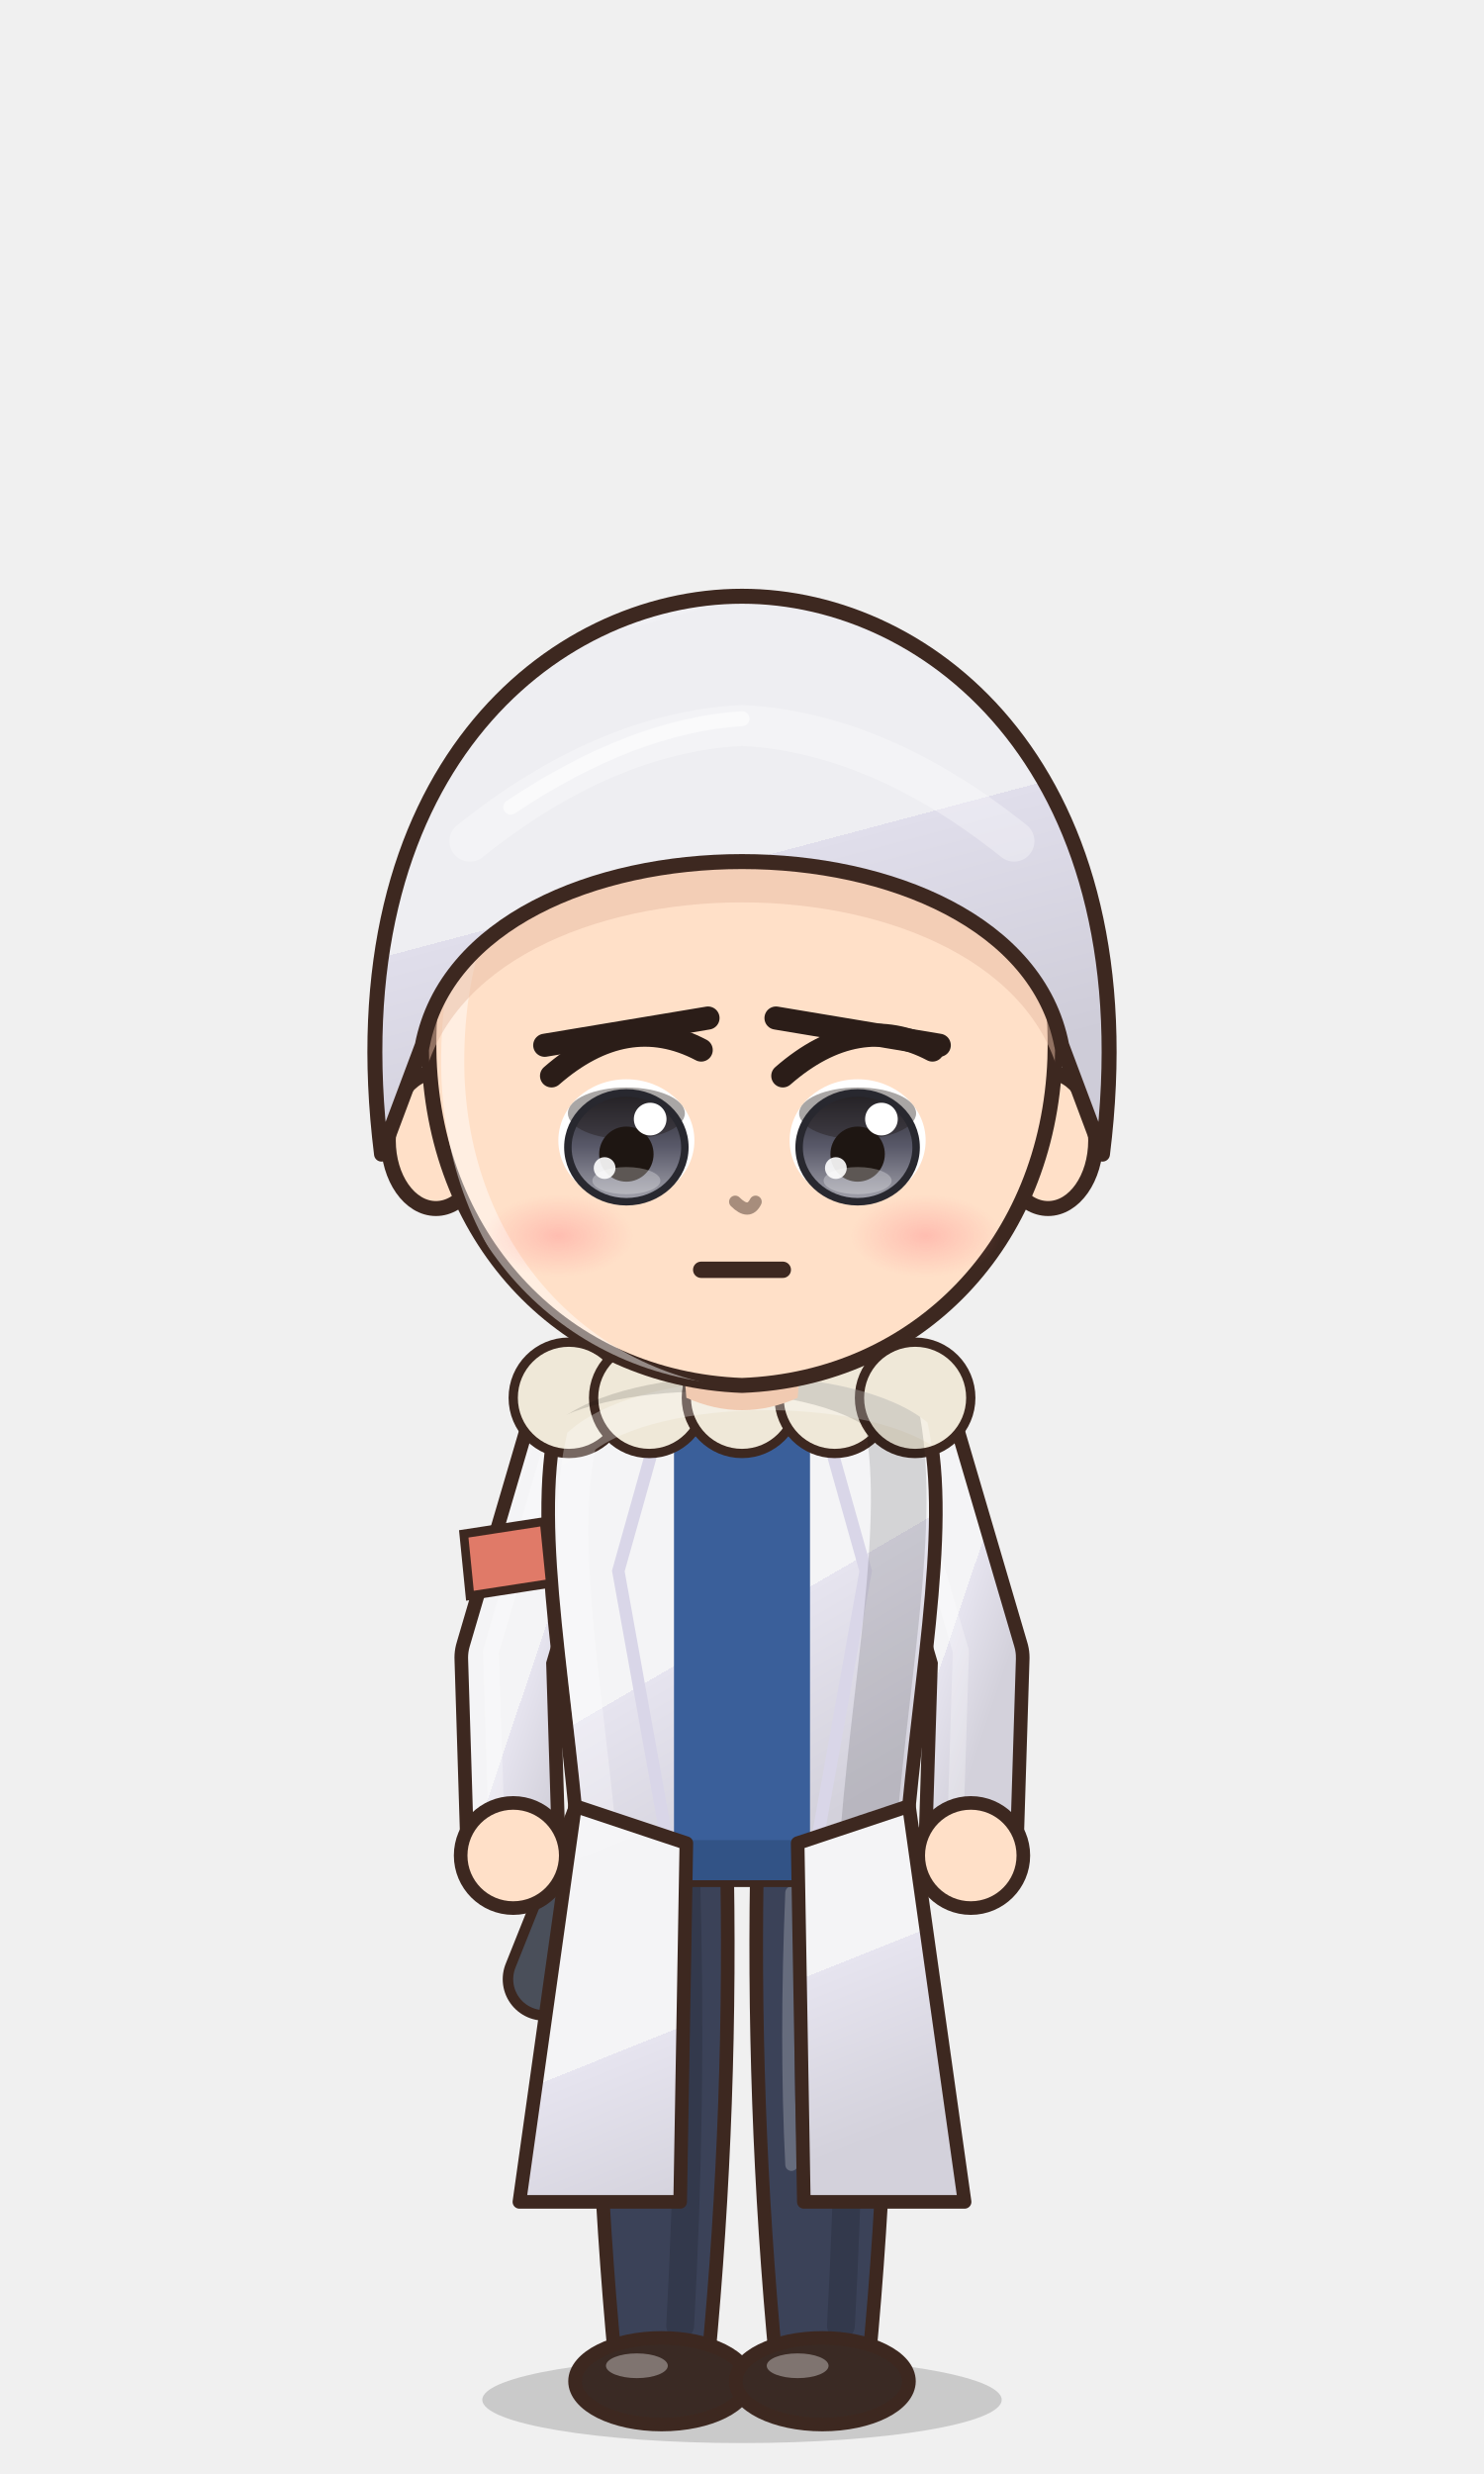
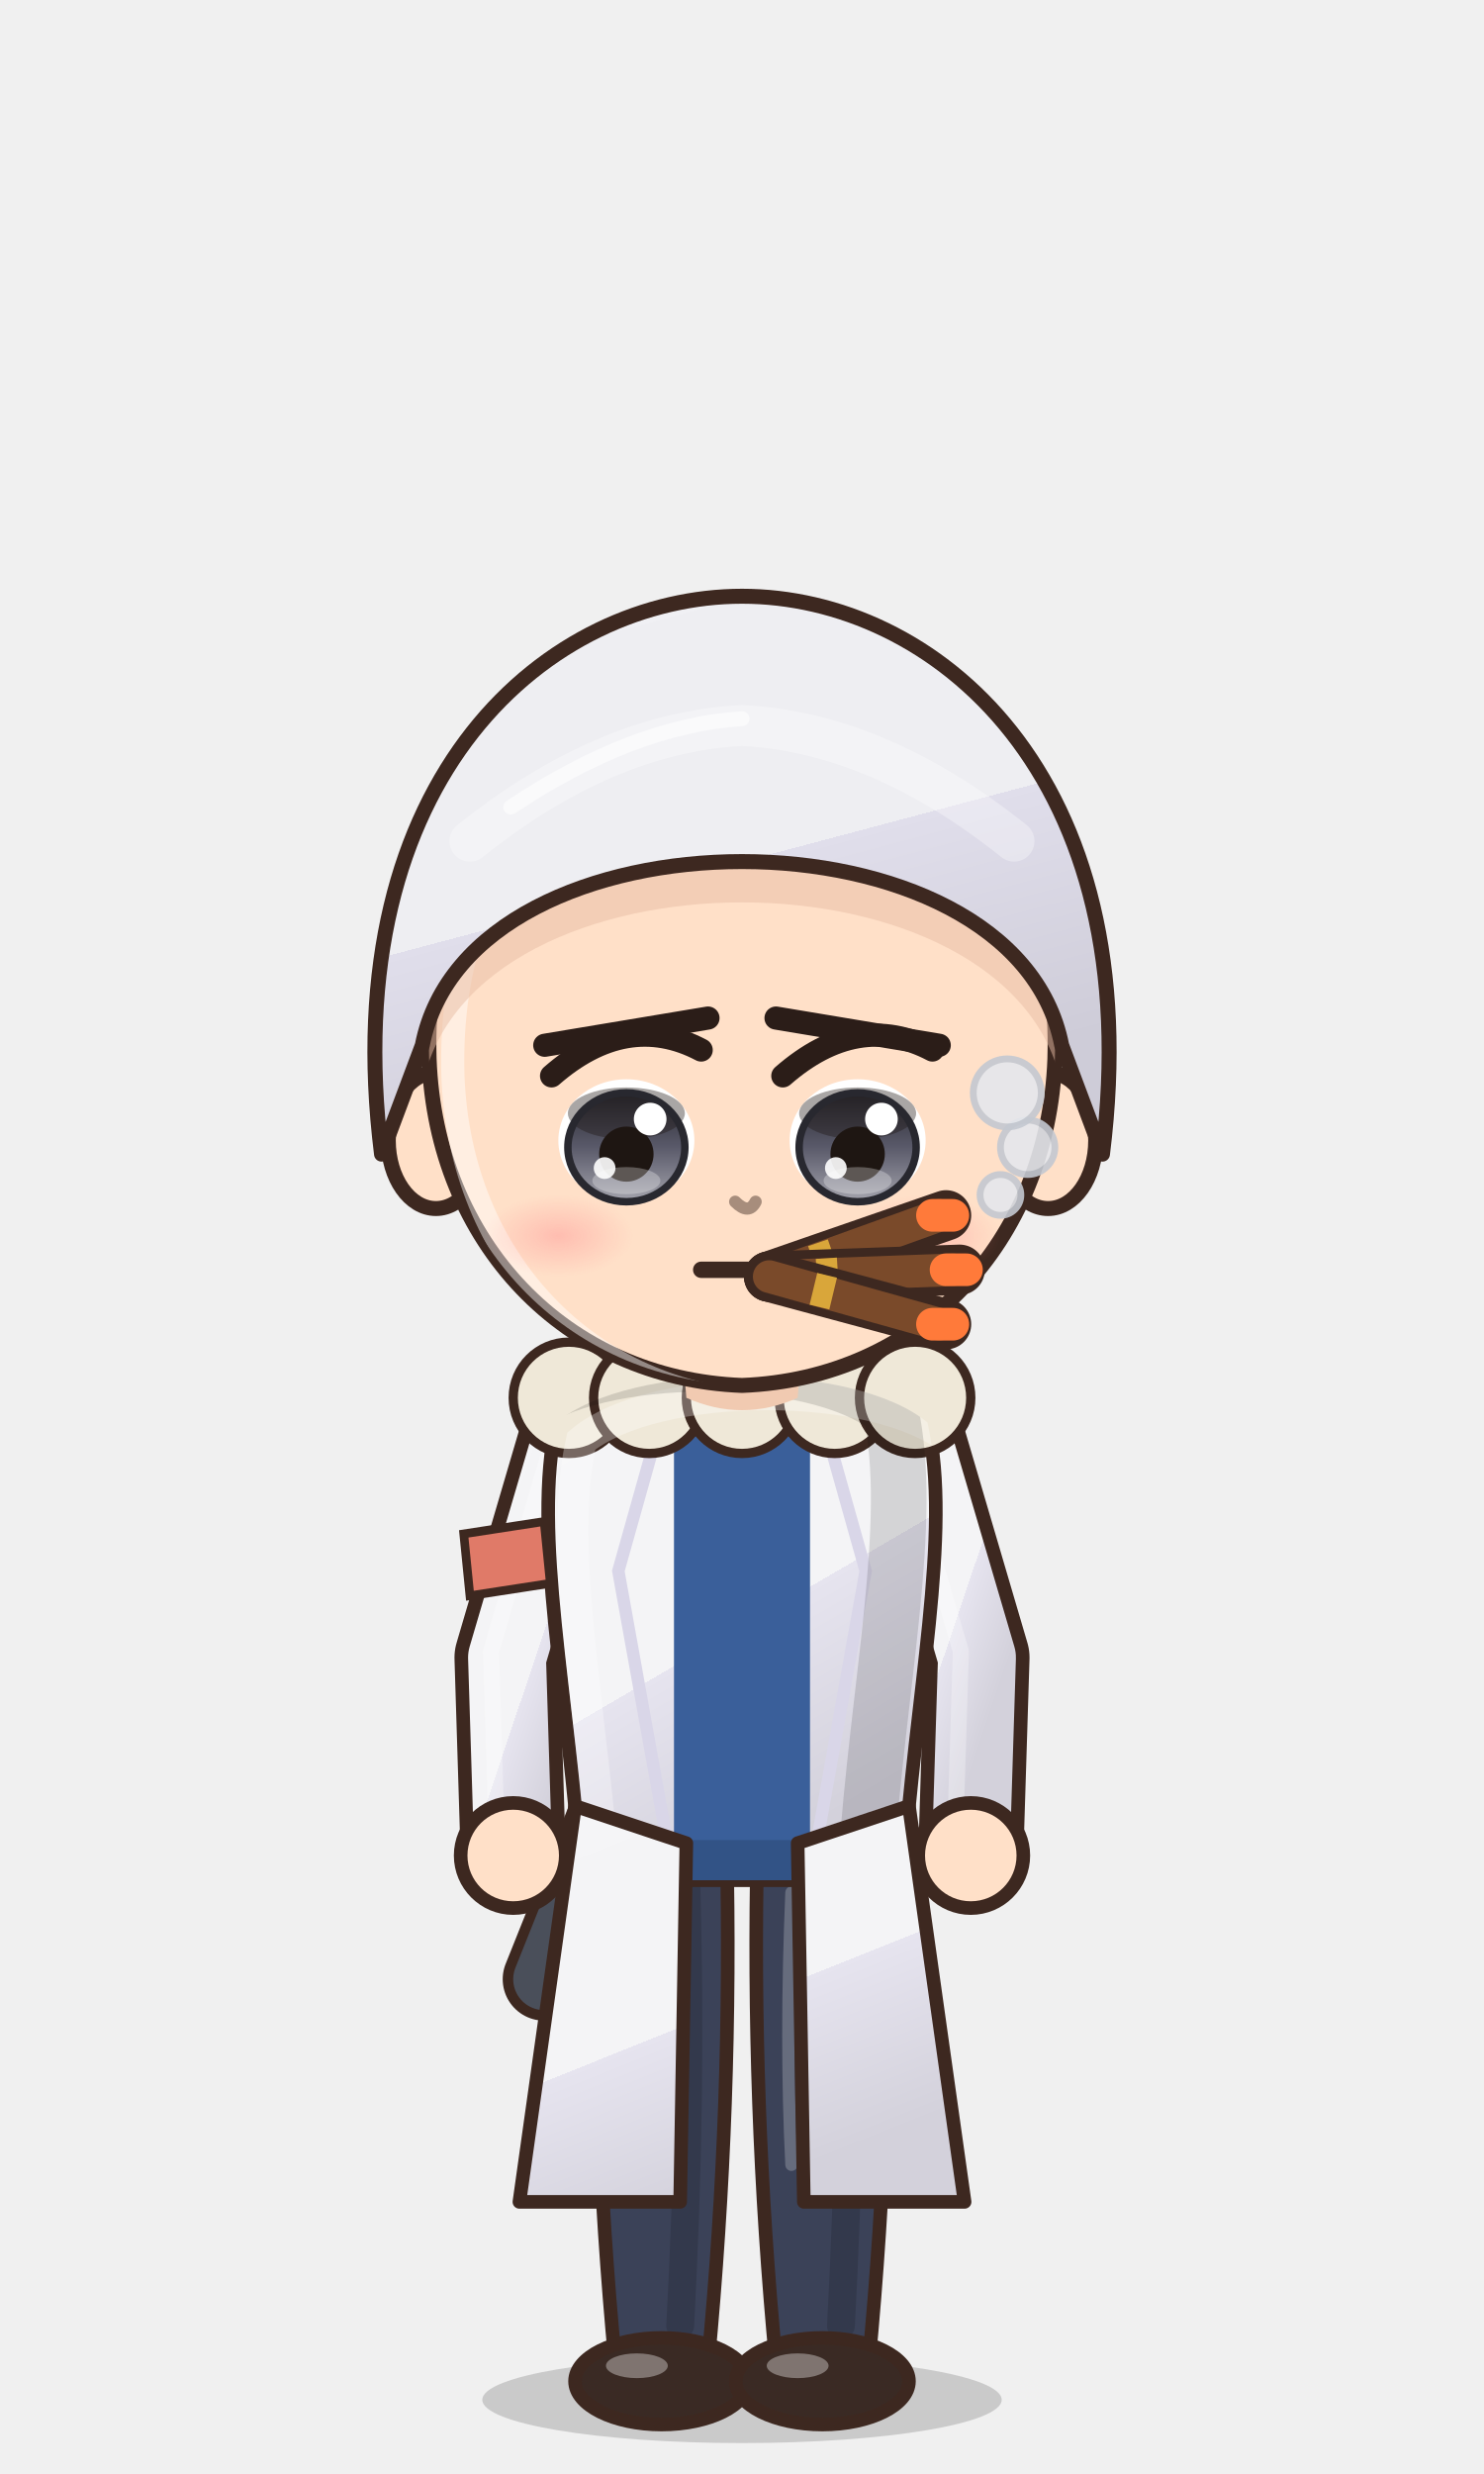
<svg xmlns="http://www.w3.org/2000/svg" viewBox="-120 -180 240 400" width="81.6" height="136.0">
  <defs>
    <linearGradient id="hair137" x1="0" y1="0" x2=".35" y2="1">
      <stop offset="0" stop-color="#f0f0f4" />
      <stop offset=".16" stop-color="#f0f0f4" />
      <stop offset=".16" stop-color="#eeeef2" />
      <stop offset=".58" stop-color="#eeeef2" />
      <stop offset=".58" stop-color="#e0deeb" />
      <stop offset="1" stop-color="#ceccd8" />
    </linearGradient>
    <radialGradient id="skin137" cx=".4" cy=".32" r=".85">
      <stop offset="0" stop-color="#ffe0c8" />
      <stop offset=".84" stop-color="#ffe0c8" />
      <stop offset=".84" stop-color="#f1cab1" />
      <stop offset="1" stop-color="#f1cab1" />
    </radialGradient>
    <linearGradient id="cloth137" x1="0" y1="0" x2=".45" y2="1">
      <stop offset="0" stop-color="#f5f5f7" />
      <stop offset=".16" stop-color="#f5f5f7" />
      <stop offset=".16" stop-color="#f4f4f6" />
      <stop offset=".6" stop-color="#f4f4f6" />
      <stop offset=".6" stop-color="#e6e4ef" />
      <stop offset="1" stop-color="#d3d1db" />
    </linearGradient>
    <linearGradient id="iris137" x1="0" y1="0" x2="0" y2="1">
      <stop offset="0" stop-color="#28282f" />
      <stop offset=".5" stop-color="#5a5a6a" />
      <stop offset="1" stop-color="#a4a4ad" />
    </linearGradient>
    <linearGradient id="gold137" x1="0" y1="0" x2="1" y2="1">
      <stop offset="0" stop-color="#f6d27a" />
      <stop offset=".55" stop-color="#d9a63a" />
      <stop offset="1" stop-color="#a8761e" />
+     </linearGradient>
+     <linearGradient id="steel137" x1="0" y1="0" x2="1" y2="1">
+       <stop offset="0" stop-color="#e4e8ee" />
+       <stop offset=".5" stop-color="#9aa3ad" />
+       <stop offset="1" stop-color="#5a606a" />
    </linearGradient>
    <radialGradient id="hawkiris137" cx=".45" cy=".4" r=".7">
      <stop offset="0" stop-color="#ffe27a" />
      <stop offset=".6" stop-color="#e8a52a" />
      <stop offset="1" stop-color="#9a5a12" />
    </radialGradient>
    <linearGradient id="straw137" x1="0" y1="0" x2=".3" y2="1">
      <stop offset="0" stop-color="#ffe7aa" />
      <stop offset=".16" stop-color="#ffe7aa" />
      <stop offset=".16" stop-color="#ffe39a" />
      <stop offset=".58" stop-color="#ffe39a" />
      <stop offset=".58" stop-color="#e9b456" />
      <stop offset="1" stop-color="#d6a54f" />
    </linearGradient>
    <radialGradient id="blush137">
      <stop offset="0" stop-color="#ff7f86" stop-opacity=".9" />
      <stop offset="1" stop-color="#ff7f86" stop-opacity="0" />
    </radialGradient>
    <clipPath id="face137">
      <path d="M -46,-4 C -47,-38 -25,-55 0,-55 C 25,-55 47,-38 46,-4 C 45,23 26,43 0,44 C -26,43 -45,23 -46,-4 Z" />
    </clipPath>
    <clipPath id="torso137">
      <path d="M -30,50 C -34,68 -28,94 -26,124 L 26,124 C 28,94 34,68 30,50 C 18,40 -18,40 -30,50 Z" />
    </clipPath>
  </defs>
  <ellipse cx="0" cy="208" rx="42" ry="7" fill="#000000" opacity=".16" />
  <g transform="translate(0,44) scale(1.1) translate(0,-44)" />
  <path d="M -32,140 L 40,-40" stroke="#3d2820" stroke-width="13.4" stroke-linecap="round" />
  <path d="M -32,140 L 40,-40" stroke="#4a4f5a" stroke-width="10" stroke-linecap="round" />
  <path d="M 30,-16 L 48,-22" stroke="#3d2820" stroke-width="9.4" stroke-linecap="round" />
  <path d="M 30,-16 L 48,-22" stroke="#4a4f5a" stroke-width="6" stroke-linecap="round" />
  <path d="M -23.5,118 Q -24.5,160.0 -20.5,202 L -5.5,202 Q -1.5,160.0 -2.5,118 Z" fill="#3b4258" stroke="#3d2820" stroke-width="2.2" stroke-linejoin="round" />
  <path d="M -9,124 Q -8,160 -10,196" stroke="#000000" stroke-width="4.5" fill="none" opacity=".14" stroke-linecap="round" />
  <path d="M -18,126 Q -19,150 -18,170" stroke="#ffffff" stroke-width="2" fill="none" opacity=".22" stroke-linecap="round" />
  <ellipse cx="-13" cy="205" rx="14" ry="7" fill="#3a2a24" stroke="#3d2820" stroke-width="2.2" stroke-linejoin="round" />
  <ellipse cx="-17" cy="202.5" rx="5" ry="2" fill="#ffffff" opacity=".35" />
  <path d="M 2.5,118 Q 1.5,160.0 5.5,202 L 20.5,202 Q 24.5,160.0 23.5,118 Z" fill="#3b4258" stroke="#3d2820" stroke-width="2.2" stroke-linejoin="round" />
  <path d="M 17,124 Q 18,160 16,196" stroke="#000000" stroke-width="4.5" fill="none" opacity=".14" stroke-linecap="round" />
  <path d="M 8,126 Q 7,150 8,170" stroke="#ffffff" stroke-width="2" fill="none" opacity=".22" stroke-linecap="round" />
  <ellipse cx="13" cy="205" rx="14" ry="7" fill="#3a2a24" stroke="#3d2820" stroke-width="2.2" stroke-linejoin="round" />
  <ellipse cx="9" cy="202.5" rx="5" ry="2" fill="#ffffff" opacity=".35" />
  <path d="M -28,54 L -38,88 L -37,120" stroke="#3d2820" stroke-width="17" fill="none" stroke-linecap="round" stroke-linejoin="round" />
  <path d="M -28,54 L -38,88 L -37,120" stroke="url(#cloth137)" stroke-width="12.6" fill="none" stroke-linecap="round" stroke-linejoin="round" />
  <path d="M -28,54 L -38,88 L -37,120" transform="translate(-2.6,-1)" stroke="#ffffff" stroke-width="2.6" fill="none" stroke-linecap="round" stroke-linejoin="round" opacity=".28" />
  <path d="M 28,54 L 38,88 L 37,120" stroke="#3d2820" stroke-width="17" fill="none" stroke-linecap="round" stroke-linejoin="round" />
  <path d="M 28,54 L 38,88 L 37,120" stroke="url(#cloth137)" stroke-width="12.6" fill="none" stroke-linecap="round" stroke-linejoin="round" />
  <path d="M 28,54 L 38,88 L 37,120" transform="translate(-2.6,-1)" stroke="#ffffff" stroke-width="2.6" fill="none" stroke-linecap="round" stroke-linejoin="round" opacity=".28" />
  <path d="M -30,50 C -34,68 -28,94 -26,124 L 26,124 C 28,94 34,68 30,50 C 18,40 -18,40 -30,50 Z" fill="url(#cloth137)" stroke="#3d2820" stroke-width="2.2" stroke-linejoin="round" />
  <path d="M -11,42 L 11,42 L 11,124 L -11,124 Z" fill="#3a5f9a" />
  <path d="M -11,42 L -20,74 L -11,124 M 11,42 L 20,74 L 11,124" stroke="#d9d6e8" stroke-width="2" fill="none" />
  <circle cx="-28" cy="46" r="9" fill="#efe8d8" stroke="#3d2820" stroke-width="1.5" />
  <circle cx="-15" cy="46" r="9" fill="#efe8d8" stroke="#3d2820" stroke-width="1.5" />
  <circle cx="0" cy="46" r="9" fill="#efe8d8" stroke="#3d2820" stroke-width="1.5" />
  <circle cx="15" cy="46" r="9" fill="#efe8d8" stroke="#3d2820" stroke-width="1.5" />
  <circle cx="28" cy="46" r="9" fill="#efe8d8" stroke="#3d2820" stroke-width="1.5" />
  <g clip-path="url(#torso137)">
    <path d="M -30,50 C -34,68 -28,94 -26,124 L 26,124 C 28,94 34,68 30,50 C 18,40 -18,40 -30,50 Z" transform="translate(4,3)" fill="none" stroke="#ffffff" stroke-width="5" opacity=".3" />
    <path d="M -30,50 C -34,68 -28,94 -26,124 L 26,124 C 28,94 34,68 30,50 C 18,40 -18,40 -30,50 Z" transform="translate(-6,-2)" fill="none" stroke="#000000" stroke-width="9" opacity=".13" />
  </g>
  <path d="M -27,112 L -36,176 L -10,176 L -9,118 Z M 27,112 L 36,176 L 10,176 L 9,118 Z" fill="url(#cloth137)" stroke="#3d2820" stroke-width="2.2" stroke-linejoin="round" />
  <circle cx="-37" cy="120" r="8.5" fill="url(#skin137)" stroke="#3d2820" stroke-width="2.2" />
  <circle cx="37" cy="120" r="8.5" fill="url(#skin137)" stroke="#3d2820" stroke-width="2.2" />
  <path d="M -45,68 L -32,66 L -31,76 L -44,78 Z" fill="#e07a68" stroke="#3d2820" stroke-width="1.4" />
  <path d="M -10,34 L 10,34 L 9,46 Q 0,50 -9,46 Z" fill="#f1cab1" />
  <g transform="translate(0,44) scale(1.1) translate(0,-44)">
    <ellipse cx="-45" cy="8" rx="7" ry="10" fill="url(#skin137)" stroke="#3d2820" stroke-width="2.2" stroke-linejoin="round" />
    <ellipse cx="45" cy="8" rx="7" ry="10" fill="url(#skin137)" stroke="#3d2820" stroke-width="2.2" stroke-linejoin="round" />
    <path d="M -46,-4 C -47,-38 -25,-55 0,-55 C 25,-55 47,-38 46,-4 C 45,23 26,43 0,44 C -26,43 -45,23 -46,-4 Z" fill="url(#skin137)" stroke="#3d2820" stroke-width="2.2" stroke-linejoin="round" />
    <g clip-path="url(#face137)">
      <path d="M -46,-4 C -47,-38 -25,-55 0,-55 C 25,-55 47,-38 46,-4 C 45,23 26,43 0,44 C -26,43 -45,23 -46,-4 Z" transform="translate(3.5,2.5)" fill="none" stroke="#ffffff" stroke-width="3.4" opacity=".45" />
    </g>
    <g clip-path="url(#face137)">
      <path d="M -53,10 C -60,-46 -28,-72 0,-72 C 28,-72 60,-46 53,10 L 47,-6 C 40,-42 -40,-42 -47,-6 Z" transform="translate(0,6)" fill="#e7bca4" opacity=".5" />
    </g>
    <ellipse cx="-17" cy="8" rx="10" ry="9" fill="#ffffff" />
    <ellipse cx="-17" cy="9" rx="8.6" ry="8" fill="url(#iris137)" />
    <ellipse cx="-17" cy="4.0" rx="8.6" ry="3.8" fill="#1e1612" opacity=".38" />
    <ellipse cx="-17" cy="9" rx="8.6" ry="8" fill="none" stroke="#28282f" stroke-width="1.1" />
    <ellipse cx="-17" cy="10" rx="4" ry="4.05" fill="#1e1612" />
    <ellipse cx="-17" cy="13.9" rx="5" ry="2.0" fill="#ffffff" opacity=".28" />
    <circle cx="-13.5" cy="4.85" r="2.4" fill="#ffffff" />
    <circle cx="-20.2" cy="12.05" r="1.6" fill="#ffffff" opacity=".9" />
    <path d="M -28,-1.5 Q -17,-11.1 -6,-5.3" stroke="#2b1d18" stroke-width="3.4" fill="none" stroke-linecap="round" />
    <path d="M -29,-6 L -5,-10" stroke="#2b1d18" stroke-width="3.4" stroke-linecap="round" />
    <ellipse cx="17" cy="8" rx="10" ry="9" fill="#ffffff" />
    <ellipse cx="17" cy="9" rx="8.6" ry="8" fill="url(#iris137)" />
    <ellipse cx="17" cy="4.0" rx="8.6" ry="3.8" fill="#1e1612" opacity=".38" />
    <ellipse cx="17" cy="9" rx="8.6" ry="8" fill="none" stroke="#28282f" stroke-width="1.1" />
    <ellipse cx="17" cy="10" rx="4" ry="4.05" fill="#1e1612" />
    <ellipse cx="17" cy="13.9" rx="5" ry="2.0" fill="#ffffff" opacity=".28" />
    <circle cx="20.5" cy="4.85" r="2.4" fill="#ffffff" />
    <circle cx="13.8" cy="12.05" r="1.6" fill="#ffffff" opacity=".9" />
    <path d="M 6,-1.5 Q 17,-11.1 28,-5.3" stroke="#2b1d18" stroke-width="3.4" fill="none" stroke-linecap="round" />
    <path d="M 5,-10 L 29,-6" stroke="#2b1d18" stroke-width="3.4" stroke-linecap="round" />
    <path d="M -6,27 L 6,27" stroke="#3d2820" stroke-width="2.4" stroke-linecap="round" />
    <ellipse cx="-27" cy="22" rx="11" ry="6" fill="url(#blush137)" opacity="0.40" />
    <ellipse cx="27" cy="22" rx="11" ry="6" fill="url(#blush137)" opacity="0.40" />
    <path d="M -1,17 Q 1,19 2,17" stroke="#a78d7c" stroke-width="1.8" fill="none" stroke-linecap="round" />
+     <path d="M 4,28 L 30,19" stroke="#3d2820" stroke-width="7.4" stroke-linecap="round" />
+     <path d="M 4,28 L 29,19" stroke="#7a4a2a" stroke-width="4.8" stroke-linecap="round" />
+     <path d="M 10.5,25.8 L 13.4,24.8" stroke="#d9a63a" stroke-width="4.8" />
+     <path d="M 28,19 L 31,19" stroke="#ff7a3a" stroke-width="4.8" stroke-linecap="round" />
+     <path d="M 4,28 L 32,27" stroke="#3d2820" stroke-width="7.4" stroke-linecap="round" />
+     <path d="M 4,28 L 31,27" stroke="#7a4a2a" stroke-width="4.8" stroke-linecap="round" />
+     <path d="M 11.0,27.8 L 14.1,27.6" stroke="#d9a63a" stroke-width="4.8" />
+     <path d="M 30,27 L 33,27" stroke="#ff7a3a" stroke-width="4.8" stroke-linecap="round" />
+     <path d="M 4,28 L 30,35" stroke="#3d2820" stroke-width="7.4" stroke-linecap="round" />
+     <path d="M 4,28 L 29,35" stroke="#7a4a2a" stroke-width="4.8" stroke-linecap="round" />
+     <path d="M 10.5,29.8 L 13.4,30.5" stroke="#d9a63a" stroke-width="4.8" />
+     <path d="M 28,35 L 31,35" stroke="#ff7a3a" stroke-width="4.8" stroke-linecap="round" />
+     <circle cx="38" cy="16" r="3" fill="#e4e7ec" stroke="#c3c8d0" stroke-width="1" opacity=".9" />
+     <circle cx="42" cy="9" r="4" fill="#e4e7ec" stroke="#c3c8d0" stroke-width="1" opacity=".9" />
+     <circle cx="39" cy="1" r="5" fill="#e4e7ec" stroke="#c3c8d0" stroke-width="1" opacity=".9" />
    <path d="M -53,10 C -60,-46 -28,-72 0,-72 C 28,-72 60,-46 53,10 L 47,-6 C 40,-42 -40,-42 -47,-6 Z" fill="url(#hair137)" stroke="#3d2820" stroke-width="2.2" stroke-linejoin="round" />
    <defs>
      <clipPath id="hf137">
        <path d="M -53,10 C -60,-46 -28,-72 0,-72 C 28,-72 60,-46 53,10 L 47,-6 C 40,-42 -40,-42 -47,-6 Z" />
      </clipPath>
    </defs>
    <g clip-path="url(#hf137)">
      <path d="M -40,-36 Q -20,-52 0,-53 Q 20,-52 40,-36" stroke="#ffffff" stroke-width="6" fill="none" stroke-linecap="round" opacity=".32" />
      <path d="M -34,-41 Q -16,-53 0,-54" stroke="#ffffff" stroke-width="2.2" fill="none" stroke-linecap="round" opacity=".55" />
    </g>
  </g>
</svg>
